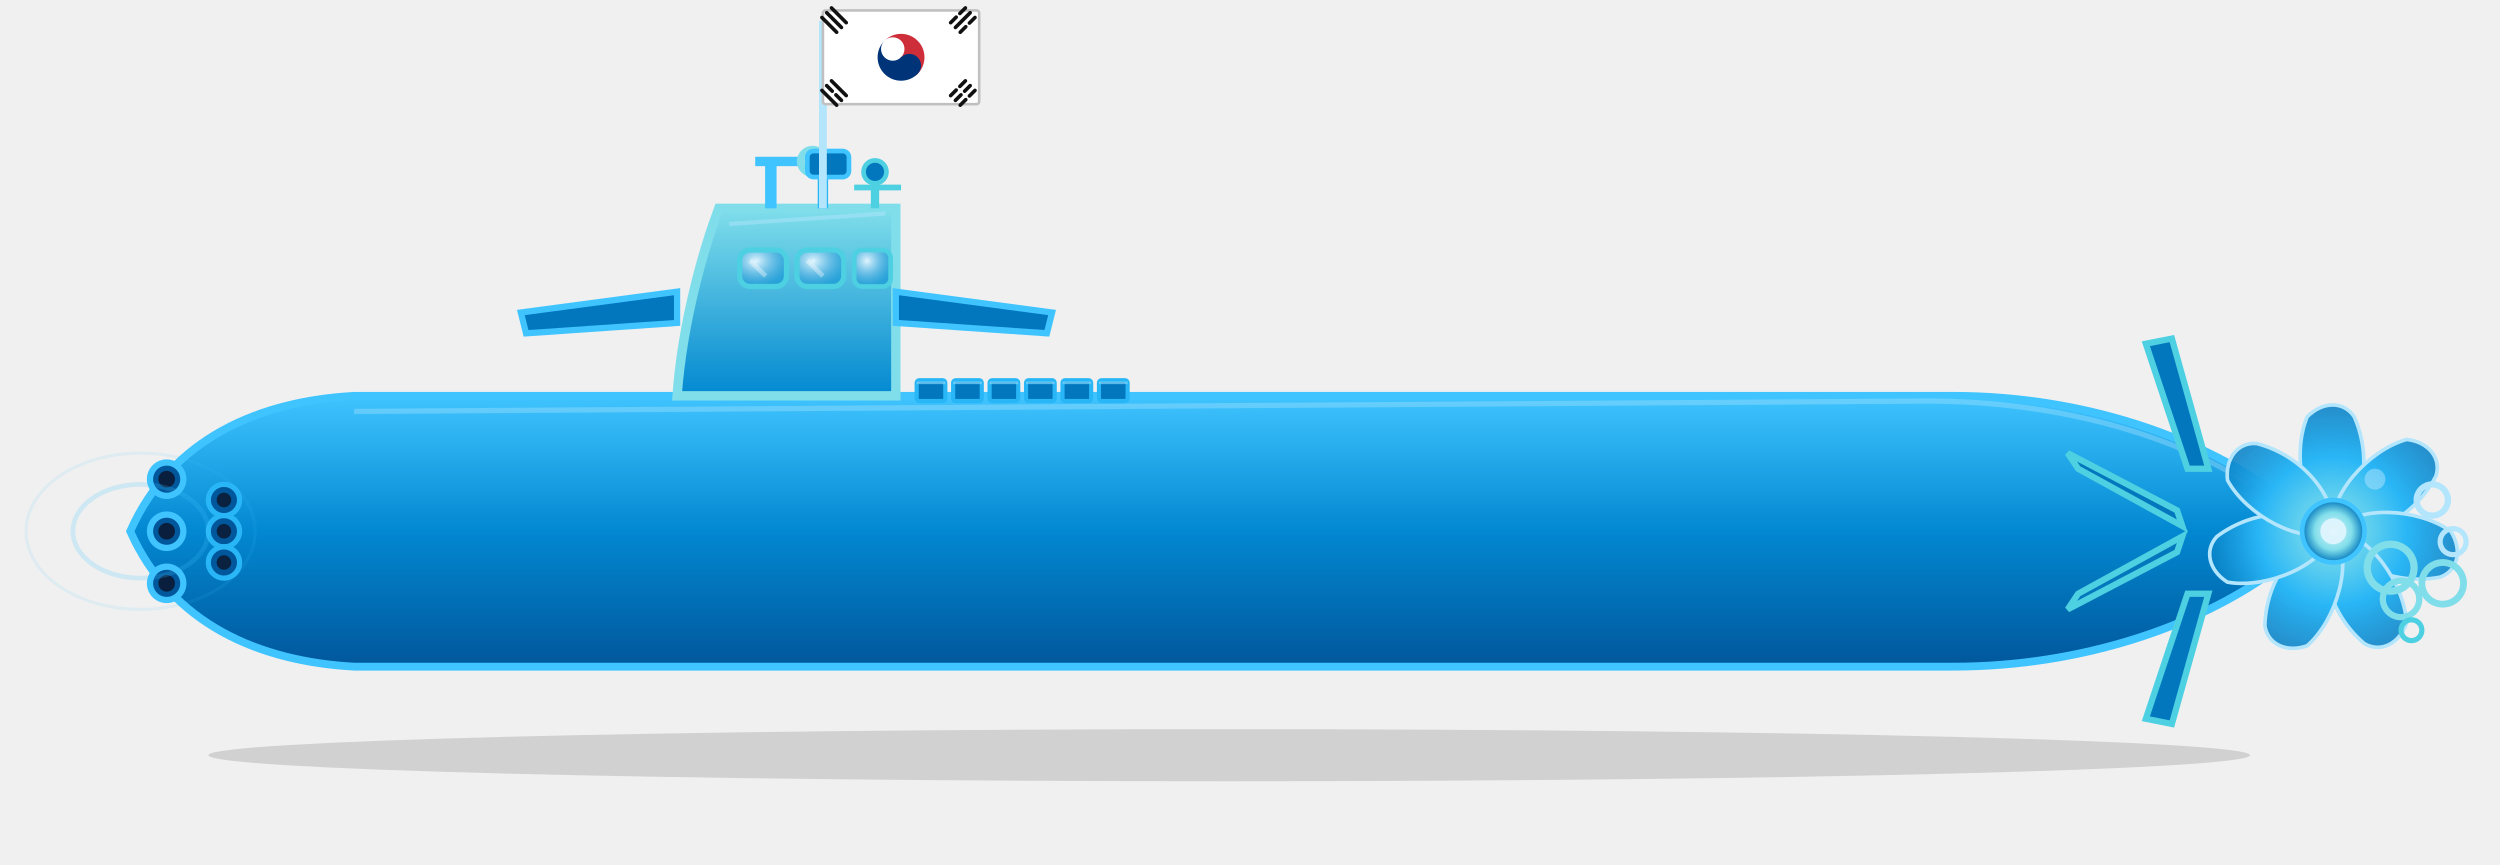
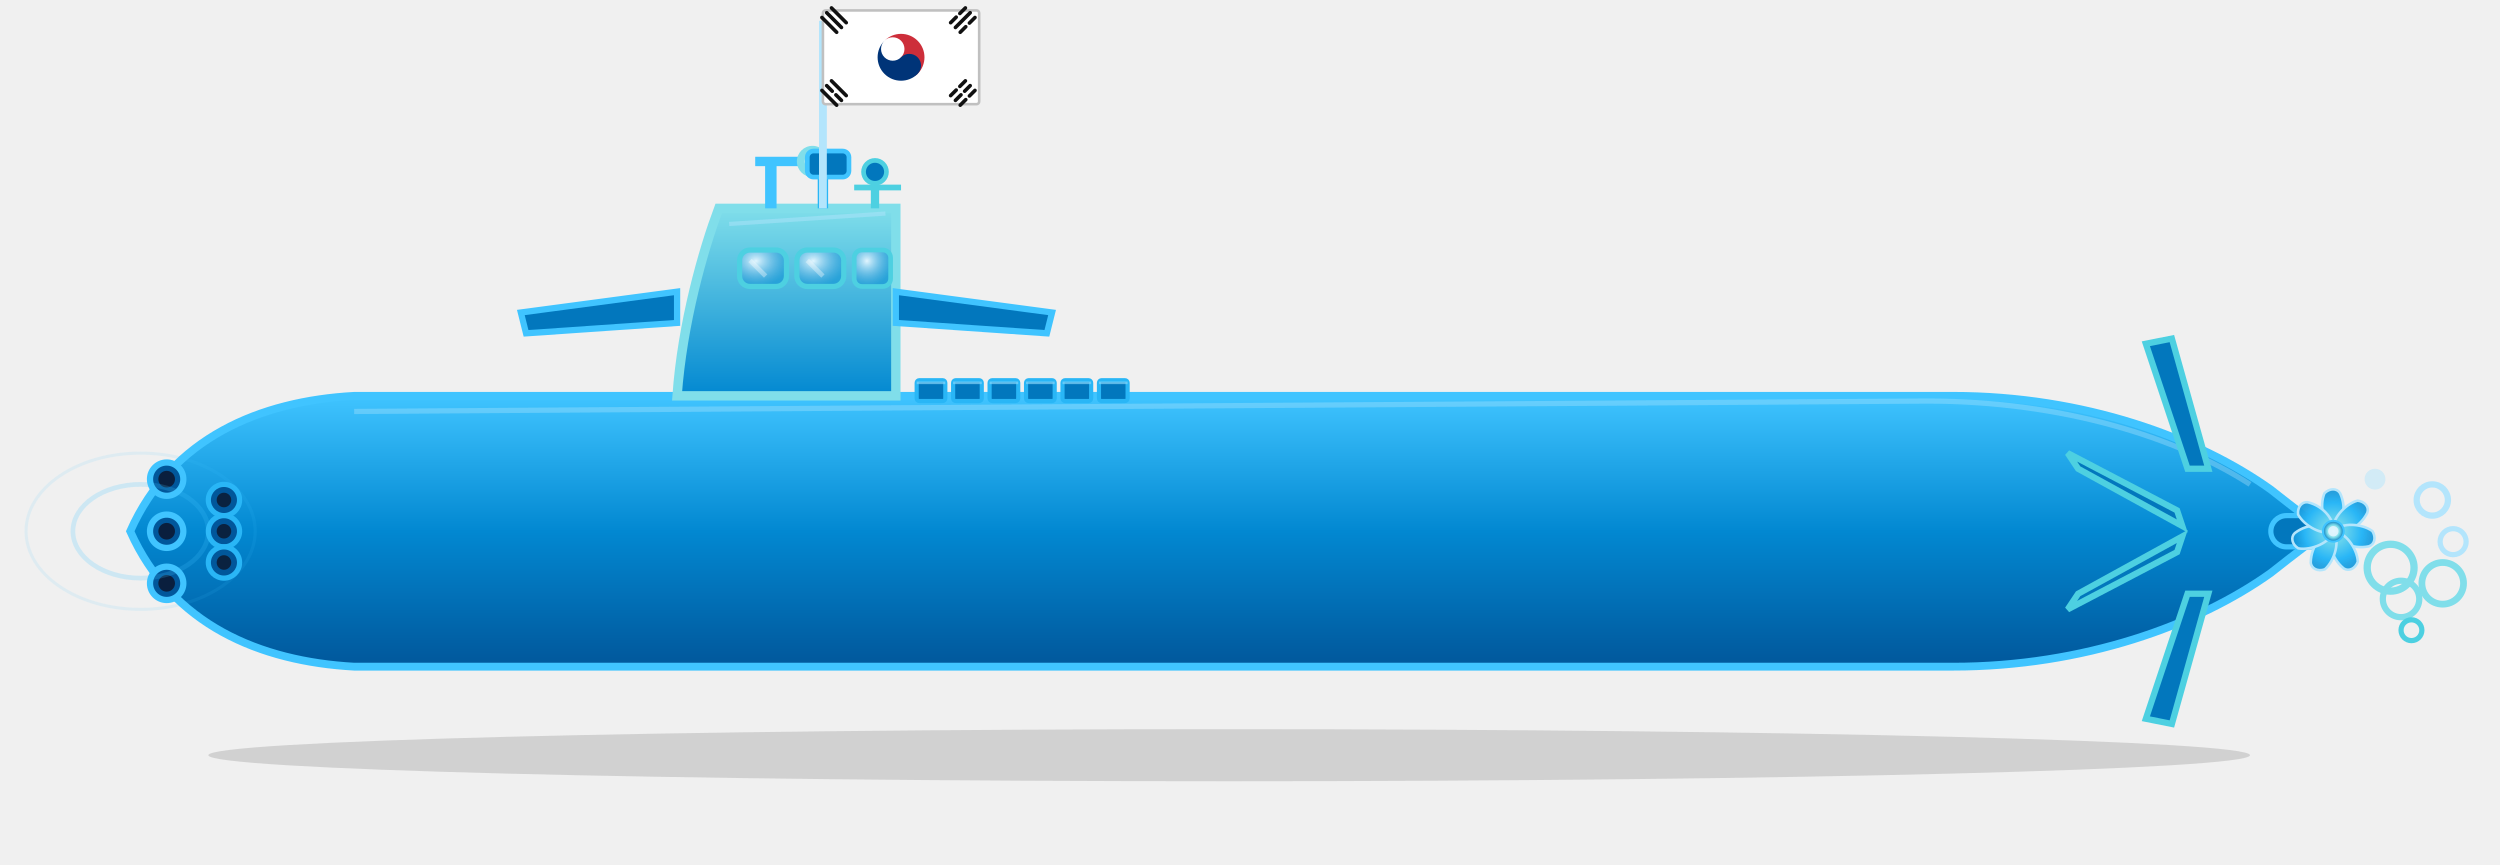
<svg xmlns="http://www.w3.org/2000/svg" viewBox="0 -22 480 166" fill="none">
  <defs>
    <linearGradient id="hull" x1="0" y1="0" x2="0" y2="1">
      <stop offset="0%" stop-color="#40c4ff" />
      <stop offset="50%" stop-color="#0288d1" />
      <stop offset="100%" stop-color="#01579b" />
    </linearGradient>
    <linearGradient id="sail" x1="0" y1="0" x2="0" y2="1">
      <stop offset="0%" stop-color="#80deea" />
      <stop offset="100%" stop-color="#0288d1" />
    </linearGradient>
    <radialGradient id="porthole" cx="35%" cy="30%" r="70%">
      <stop offset="0%" stop-color="#e1f5fe" />
      <stop offset="100%" stop-color="#0288d1" stop-opacity="0.5" />
    </radialGradient>
    <radialGradient id="propHub" cx="50%" cy="50%" r="50%">
      <stop offset="0%" stop-color="#e1f5fe" />
      <stop offset="60%" stop-color="#80deea" />
      <stop offset="100%" stop-color="#0277bd" />
    </radialGradient>
-     <radialGradient id="bladeGrad" cx="448" cy="80" r="26" gradientUnits="userSpaceOnUse">
+     <radialGradient id="bladeGrad" cx="448" cy="80" r="10" gradientUnits="userSpaceOnUse">
      <stop offset="10%" stop-color="#80deea" />
      <stop offset="55%" stop-color="#29b6f6" />
      <stop offset="100%" stop-color="#0277bd" stop-opacity="0.85" />
    </radialGradient>
  </defs>
  <ellipse cx="236" cy="123" rx="196" ry="5" fill="#000" opacity="0.13" />
  <path d="M 25,80     C 33,62 50,55 68,54     L 375,54     C 400,54 422,62 436,72     C 441,76 444,78 446,80     C 444,82 441,84 436,88     C 422,98 400,106 375,106     L 68,106     C 50,105 33,98 25,80 Z" fill="url(#hull)" stroke="#40c4ff" stroke-width="1.5" />
  <path d="M 68,57 L 370,55 C 396,55 418,62 432,71" stroke="#b3e5fc" stroke-width="1" opacity="0.35" fill="none" />
  <circle cx="32" cy="70" r="3.2" fill="#01579b" stroke="#40c4ff" stroke-width="1.2" />
  <circle cx="32" cy="80" r="3.2" fill="#01579b" stroke="#40c4ff" stroke-width="1.2" />
  <circle cx="32" cy="90" r="3.2" fill="#01579b" stroke="#40c4ff" stroke-width="1.2" />
  <circle cx="32" cy="70" r="1.6" fill="#0a1f3e" />
  <circle cx="32" cy="80" r="1.6" fill="#0a1f3e" />
  <circle cx="32" cy="90" r="1.6" fill="#0a1f3e" />
  <circle cx="43" cy="74" r="3.0" fill="#01579b" stroke="#29b6f6" stroke-width="1" />
  <circle cx="43" cy="80" r="3.0" fill="#01579b" stroke="#29b6f6" stroke-width="1" />
  <circle cx="43" cy="86" r="3.0" fill="#01579b" stroke="#29b6f6" stroke-width="1" />
  <circle cx="43" cy="74" r="1.4" fill="#0a2240" />
  <circle cx="43" cy="80" r="1.4" fill="#0a2240" />
  <circle cx="43" cy="86" r="1.4" fill="#0a2240" />
  <path d="M 130,54 C 131,40 135,26 138,18 L 172,18 L 172,54 Z" fill="url(#sail)" stroke="#80deea" stroke-width="1.8" />
  <line x1="140" y1="21" x2="170" y2="19" stroke="#b3e5fc" stroke-width="0.8" opacity="0.45" />
  <rect x="142" y="26" width="9" height="7" rx="2" fill="url(#porthole)" stroke="#4dd0e1" stroke-width="1" />
  <rect x="153" y="26" width="9" height="7" rx="2" fill="url(#porthole)" stroke="#4dd0e1" stroke-width="1" />
  <rect x="164" y="26" width="7" height="7" rx="1.5" fill="url(#porthole)" stroke="#4dd0e1" stroke-width="0.9" />
  <line x1="144" y1="28" x2="147" y2="31" stroke="white" stroke-width="0.9" opacity="0.35" />
  <line x1="155" y1="28" x2="158" y2="31" stroke="white" stroke-width="0.9" opacity="0.35" />
  <path d="M 172,34 L 202,38 L 201,42 L 172,40 Z" fill="#0277bd" stroke="#40c4ff" stroke-width="1.2" />
  <path d="M 130,34 L 100,38 L 101,42 L 130,40 Z" fill="#0277bd" stroke="#40c4ff" stroke-width="1.2" />
  <line x1="148" y1="18" x2="148" y2="9" stroke="#40c4ff" stroke-width="2.2" />
  <line x1="145" y1="9" x2="156" y2="9" stroke="#40c4ff" stroke-width="1.8" />
  <circle cx="156" cy="9" r="3" fill="#80deea" />
  <circle cx="156" cy="9" r="1.5" fill="#e1f5fe" />
  <line x1="158" y1="18" x2="158" y2="10" stroke="#29b6f6" stroke-width="2" />
  <rect x="155" y="7" width="8" height="5" rx="1.2" fill="#0277bd" stroke="#40c4ff" stroke-width="0.9" />
  <line x1="168" y1="18" x2="168" y2="11" stroke="#4dd0e1" stroke-width="1.6" />
  <line x1="164" y1="14" x2="173" y2="14" stroke="#4dd0e1" stroke-width="1.1" />
  <circle cx="168" cy="11" r="2.2" fill="#0277bd" stroke="#4dd0e1" stroke-width="0.9" />
  <rect x="176" y="51" width="5.5" height="4" rx="0.5" fill="#0277bd" stroke="#29b6f6" stroke-width="0.8" />
  <rect x="183" y="51" width="5.5" height="4" rx="0.5" fill="#0277bd" stroke="#29b6f6" stroke-width="0.8" />
  <rect x="190" y="51" width="5.5" height="4" rx="0.5" fill="#0277bd" stroke="#29b6f6" stroke-width="0.8" />
  <rect x="197" y="51" width="5.5" height="4" rx="0.5" fill="#0277bd" stroke="#29b6f6" stroke-width="0.8" />
  <rect x="204" y="51" width="5.5" height="4" rx="0.5" fill="#0277bd" stroke="#29b6f6" stroke-width="0.8" />
  <rect x="211" y="51" width="5.5" height="4" rx="0.5" fill="#0277bd" stroke="#29b6f6" stroke-width="0.8" />
  <line x1="176" y1="51.5" x2="181.5" y2="51.5" stroke="#81d4fa" stroke-width="0.5" opacity="0.7" />
  <line x1="183" y1="51.5" x2="188.5" y2="51.5" stroke="#81d4fa" stroke-width="0.5" opacity="0.7" />
  <line x1="190" y1="51.5" x2="195.5" y2="51.5" stroke="#81d4fa" stroke-width="0.5" opacity="0.7" />
  <line x1="197" y1="51.5" x2="202.5" y2="51.5" stroke="#81d4fa" stroke-width="0.5" opacity="0.7" />
  <line x1="204" y1="51.5" x2="209.5" y2="51.5" stroke="#81d4fa" stroke-width="0.5" opacity="0.7" />
  <line x1="211" y1="51.5" x2="216.5" y2="51.5" stroke="#81d4fa" stroke-width="0.5" opacity="0.7" />
  <path d="M 420,68 L 412,44 L 417,43 L 424,68 Z" fill="#0277bd" stroke="#4dd0e1" stroke-width="1.2" />
  <path d="M 420,92 L 412,116 L 417,117 L 424,92 Z" fill="#0277bd" stroke="#4dd0e1" stroke-width="1.2" />
  <path d="M 418,76 L 397,65 L 399,68 L 419,79 Z" fill="#0277bd" stroke="#4dd0e1" stroke-width="1.2" />
  <path d="M 418,84 L 397,95 L 399,92 L 419,81 Z" fill="#0277bd" stroke="#4dd0e1" stroke-width="1.2" />
  <rect x="436" y="77" width="14" height="6" rx="3" fill="#0277bd" stroke="#40c4ff" stroke-width="1" />
-   <circle cx="448" cy="80" r="9" fill="#0277bd" stroke="#4dd0e1" stroke-width="2" />
+   <circle cx="448" cy="80" r="3" fill="#0277bd" stroke="#4dd0e1" stroke-width="0.8" />
  <g>
-     <path d="M 448,80 C 453,77 456,67 452,58 C 450,55 446,55 443,58 C 440,65 442,77 448,80 Z" fill="url(#bladeGrad)" stroke="#b3e5fc" stroke-width="0.7" />
-     <path transform="rotate(51.43 448 80)" d="M 448,80 C 453,77 456,67 452,58 C 450,55 446,55 443,58 C 440,65 442,77 448,80 Z" fill="url(#bladeGrad)" stroke="#b3e5fc" stroke-width="0.7" />
-     <path transform="rotate(102.86 448 80)" d="M 448,80 C 453,77 456,67 452,58 C 450,55 446,55 443,58 C 440,65 442,77 448,80 Z" fill="url(#bladeGrad)" stroke="#b3e5fc" stroke-width="0.7" />
-     <path transform="rotate(154.29 448 80)" d="M 448,80 C 453,77 456,67 452,58 C 450,55 446,55 443,58 C 440,65 442,77 448,80 Z" fill="url(#bladeGrad)" stroke="#b3e5fc" stroke-width="0.7" />
-     <path transform="rotate(205.71 448 80)" d="M 448,80 C 453,77 456,67 452,58 C 450,55 446,55 443,58 C 440,65 442,77 448,80 Z" fill="url(#bladeGrad)" stroke="#b3e5fc" stroke-width="0.7" />
-     <path transform="rotate(257.14 448 80)" d="M 448,80 C 453,77 456,67 452,58 C 450,55 446,55 443,58 C 440,65 442,77 448,80 Z" fill="url(#bladeGrad)" stroke="#b3e5fc" stroke-width="0.7" />
-     <path transform="rotate(308.57 448 80)" d="M 448,80 C 453,77 456,67 452,58 C 450,55 446,55 443,58 C 440,65 442,77 448,80 Z" fill="url(#bladeGrad)" stroke="#b3e5fc" stroke-width="0.7" />
-     <circle cx="448" cy="80" r="6" fill="url(#propHub)" stroke="#40c4ff" stroke-width="0.9" />
-     <circle cx="448" cy="80" r="2.5" fill="#e1f5fe" opacity="0.9" />
+     <path d="M 448,80 C 449.7,79 450.7,75.7 449.3,72.7 C 448.7,71.7 447.3,71.7 446.3,72.7 C 445.3,75 446,79 448,80 Z" fill="url(#bladeGrad)" stroke="#b3e5fc" stroke-width="0.5" />
+     <path transform="rotate(51.43 448 80)" d="M 448,80 C 449.7,79 450.7,75.7 449.3,72.7 C 448.7,71.7 447.3,71.7 446.3,72.7 C 445.3,75 446,79 448,80 Z" fill="url(#bladeGrad)" stroke="#b3e5fc" stroke-width="0.5" />
+     <path transform="rotate(102.86 448 80)" d="M 448,80 C 449.7,79 450.7,75.7 449.3,72.7 C 448.7,71.7 447.3,71.7 446.3,72.7 C 445.3,75 446,79 448,80 Z" fill="url(#bladeGrad)" stroke="#b3e5fc" stroke-width="0.5" />
+     <path transform="rotate(154.29 448 80)" d="M 448,80 C 449.7,79 450.7,75.7 449.3,72.7 C 448.7,71.7 447.3,71.7 446.3,72.7 C 445.3,75 446,79 448,80 Z" fill="url(#bladeGrad)" stroke="#b3e5fc" stroke-width="0.5" />
+     <path transform="rotate(205.71 448 80)" d="M 448,80 C 449.7,79 450.7,75.7 449.3,72.7 C 448.7,71.7 447.3,71.7 446.3,72.7 C 445.3,75 446,79 448,80 Z" fill="url(#bladeGrad)" stroke="#b3e5fc" stroke-width="0.5" />
+     <path transform="rotate(257.14 448 80)" d="M 448,80 C 449.7,79 450.7,75.7 449.3,72.7 C 448.7,71.7 447.3,71.7 446.3,72.7 C 445.3,75 446,79 448,80 Z" fill="url(#bladeGrad)" stroke="#b3e5fc" stroke-width="0.5" />
+     <path transform="rotate(308.57 448 80)" d="M 448,80 C 449.7,79 450.7,75.7 449.3,72.7 C 448.7,71.7 447.3,71.7 446.3,72.7 C 445.3,75 446,79 448,80 Z" fill="url(#bladeGrad)" stroke="#b3e5fc" stroke-width="0.5" />
+     <circle cx="448" cy="80" r="2" fill="url(#propHub)" stroke="#40c4ff" stroke-width="0.4" />
+     <circle cx="448" cy="80" r="1" fill="#e1f5fe" opacity="0.9" />
    <animateTransform attributeName="transform" type="rotate" from="0 448 80" to="360 448 80" dur="1.2s" repeatCount="indefinite" />
  </g>
  <circle cx="459" cy="87" r="4.5" fill="none" stroke="#80deea" stroke-width="1.4">
    <animate attributeName="cy" from="87" to="53" dur="1.8s" repeatCount="indefinite" begin="0s" />
    <animate attributeName="opacity" values="0.8;0.6;0" dur="1.8s" repeatCount="indefinite" begin="0s" />
    <animate attributeName="r" from="4.5" to="8" dur="1.8s" repeatCount="indefinite" begin="0s" />
  </circle>
  <circle cx="467" cy="74" r="3" fill="none" stroke="#b3e5fc" stroke-width="1.2">
    <animate attributeName="cy" from="74" to="44" dur="2.1s" repeatCount="indefinite" begin="0.4s" />
    <animate attributeName="opacity" values="0.7;0.5;0" dur="2.1s" repeatCount="indefinite" begin="0.4s" />
    <animate attributeName="r" from="3" to="6" dur="2.1s" repeatCount="indefinite" begin="0.4s" />
  </circle>
  <circle cx="461" cy="93" r="3.5" fill="none" stroke="#80deea" stroke-width="1.2">
    <animate attributeName="cy" from="93" to="62" dur="2.4s" repeatCount="indefinite" begin="0.8s" />
    <animate attributeName="opacity" values="0.6;0.4;0" dur="2.4s" repeatCount="indefinite" begin="0.8s" />
    <animate attributeName="r" from="3.5" to="7" dur="2.4s" repeatCount="indefinite" begin="0.8s" />
  </circle>
  <circle cx="471" cy="82" r="2.5" fill="none" stroke="#b3e5fc" stroke-width="1">
    <animate attributeName="cy" from="82" to="55" dur="1.6s" repeatCount="indefinite" begin="1.1s" />
    <animate attributeName="opacity" values="0.7;0.4;0" dur="1.6s" repeatCount="indefinite" begin="1.1s" />
    <animate attributeName="r" from="2.5" to="5.5" dur="1.6s" repeatCount="indefinite" begin="1.1s" />
  </circle>
  <circle cx="456" cy="70" r="2" fill="#b3e5fc" opacity="0.5">
    <animate attributeName="cy" from="70" to="42" dur="2.0s" repeatCount="indefinite" begin="1.5s" />
    <animate attributeName="opacity" values="0.5;0.3;0" dur="2.0s" repeatCount="indefinite" begin="1.5s" />
    <animate attributeName="r" from="2" to="5" dur="2.0s" repeatCount="indefinite" begin="1.5s" />
  </circle>
  <circle cx="469" cy="90" r="4" fill="none" stroke="#80deea" stroke-width="1.3">
    <animate attributeName="cy" from="90" to="58" dur="2.3s" repeatCount="indefinite" begin="0.2s" />
    <animate attributeName="opacity" values="0.8;0.5;0" dur="2.3s" repeatCount="indefinite" begin="0.2s" />
    <animate attributeName="r" from="4" to="7.5" dur="2.3s" repeatCount="indefinite" begin="0.2s" />
  </circle>
  <circle cx="463" cy="99" r="2" fill="none" stroke="#4dd0e1" stroke-width="1">
    <animate attributeName="cy" from="99" to="72" dur="1.9s" repeatCount="indefinite" begin="0.9s" />
    <animate attributeName="opacity" values="0.6;0.3;0" dur="1.9s" repeatCount="indefinite" begin="0.9s" />
    <animate attributeName="r" from="2" to="4.5" dur="1.9s" repeatCount="indefinite" begin="0.9s" />
  </circle>
  <ellipse cx="27" cy="80" rx="13" ry="9" fill="none" stroke="#40c4ff" stroke-width="0.9" opacity="0.2" />
  <ellipse cx="27" cy="80" rx="22" ry="15" fill="none" stroke="#40c4ff" stroke-width="0.6" opacity="0.1" />
  <line x1="158" y1="18" x2="158" y2="-18" stroke="#b3e5fc" stroke-width="1.5" />
  <rect x="158" y="-20" width="30" height="18" fill="white" stroke="#c0c0c0" stroke-width="0.5" rx="0.5" />
  <g transform="rotate(-45 173 -11)">
    <path d="M 173,-15.5 A 4.5,4.5 0 0,1 173,-6.5 A 2.25,2.25 0 0,1 173,-11 A 2.25,2.25 0 0,0 173,-15.5 Z" fill="#cd2e3a" />
    <path d="M 173,-15.5 A 4.5,4.5 0 0,0 173,-6.5 A 2.25,2.25 0 0,0 173,-11 A 2.25,2.25 0 0,1 173,-15.5 Z" fill="#003478" />
  </g>
  <g transform="rotate(45 160 -18)" stroke="#111" stroke-width="0.7" stroke-linecap="round">
    <line x1="158" y1="-19.5" x2="162" y2="-19.5" />
    <line x1="158" y1="-18.2" x2="162" y2="-18.2" />
    <line x1="158" y1="-16.9" x2="162" y2="-16.9" />
  </g>
  <g transform="rotate(-45 185 -18)" stroke="#111" stroke-width="0.7" stroke-linecap="round">
    <line x1="183" y1="-19.5" x2="184.5" y2="-19.5" />
    <line x1="185.5" y1="-19.5" x2="187" y2="-19.5" />
    <line x1="183" y1="-18.2" x2="187" y2="-18.2" />
    <line x1="183" y1="-16.9" x2="184.5" y2="-16.9" />
    <line x1="185.5" y1="-16.9" x2="187" y2="-16.9" />
  </g>
  <g transform="rotate(45 160 -4)" stroke="#111" stroke-width="0.7" stroke-linecap="round">
    <line x1="158" y1="-5.5" x2="162" y2="-5.5" />
    <line x1="158" y1="-4.2" x2="159.5" y2="-4.2" />
    <line x1="160.5" y1="-4.2" x2="162" y2="-4.2" />
    <line x1="158" y1="-2.9" x2="162" y2="-2.9" />
  </g>
  <g transform="rotate(-45 185 -4)" stroke="#111" stroke-width="0.7" stroke-linecap="round">
    <line x1="183" y1="-5.5" x2="184.5" y2="-5.5" />
    <line x1="185.5" y1="-5.5" x2="187" y2="-5.5" />
    <line x1="183" y1="-4.2" x2="184.5" y2="-4.2" />
    <line x1="185.5" y1="-4.2" x2="187" y2="-4.2" />
    <line x1="183" y1="-2.9" x2="184.5" y2="-2.9" />
    <line x1="185.5" y1="-2.9" x2="187" y2="-2.9" />
  </g>
</svg>
